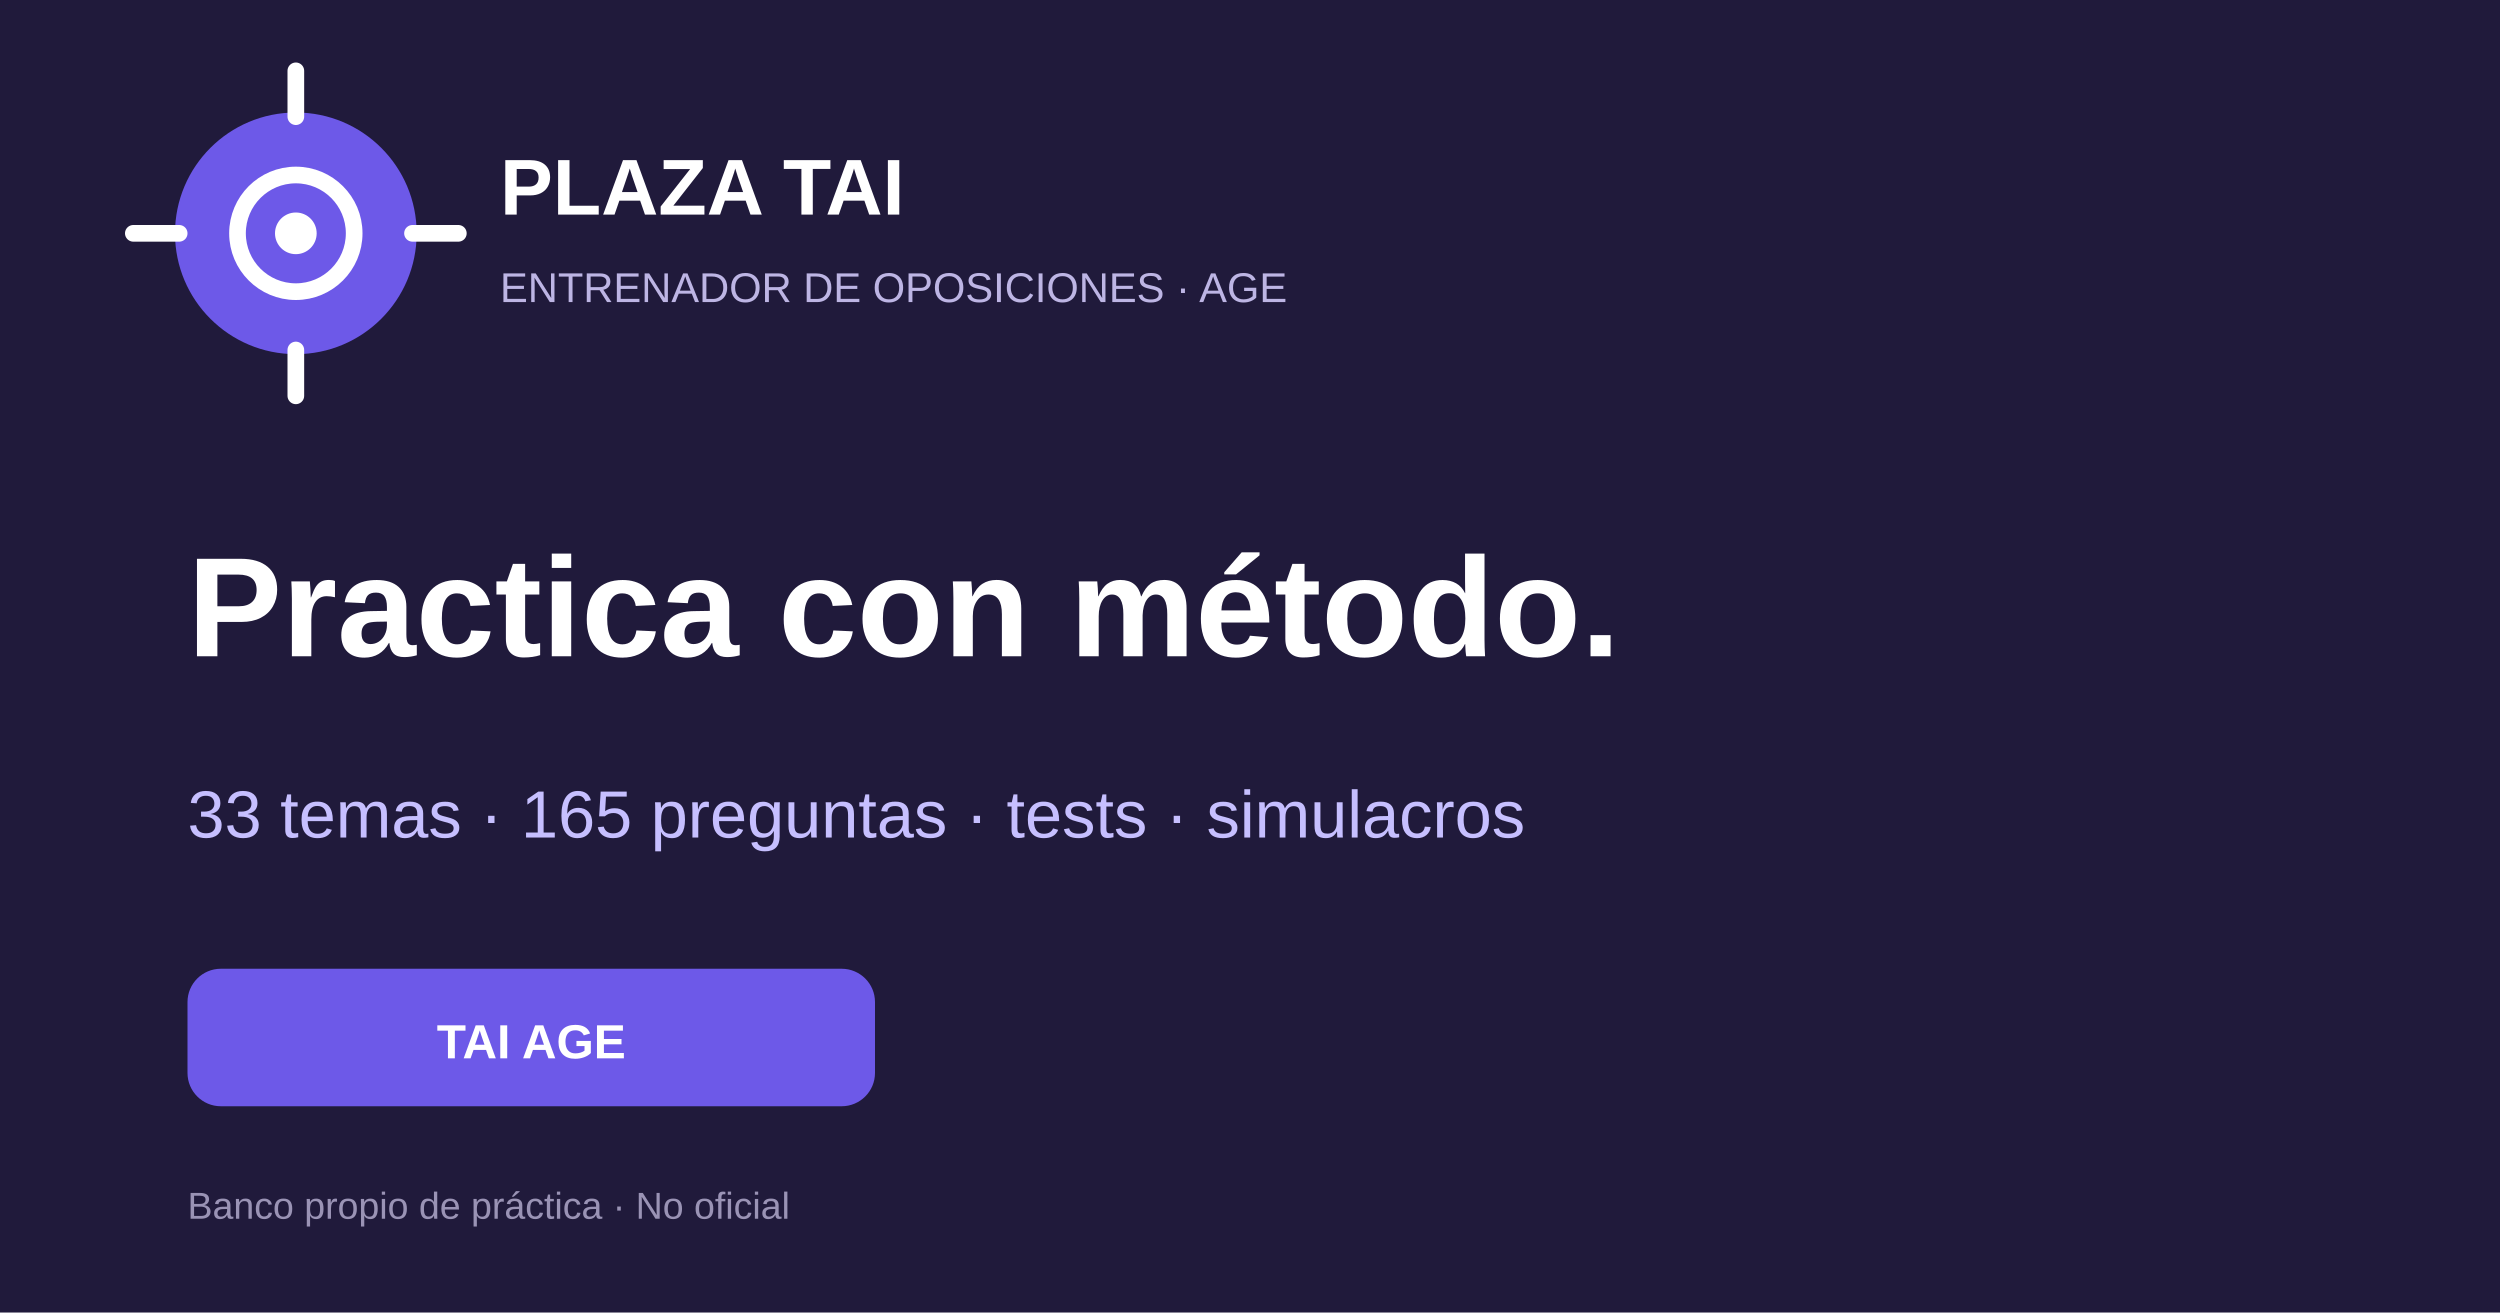
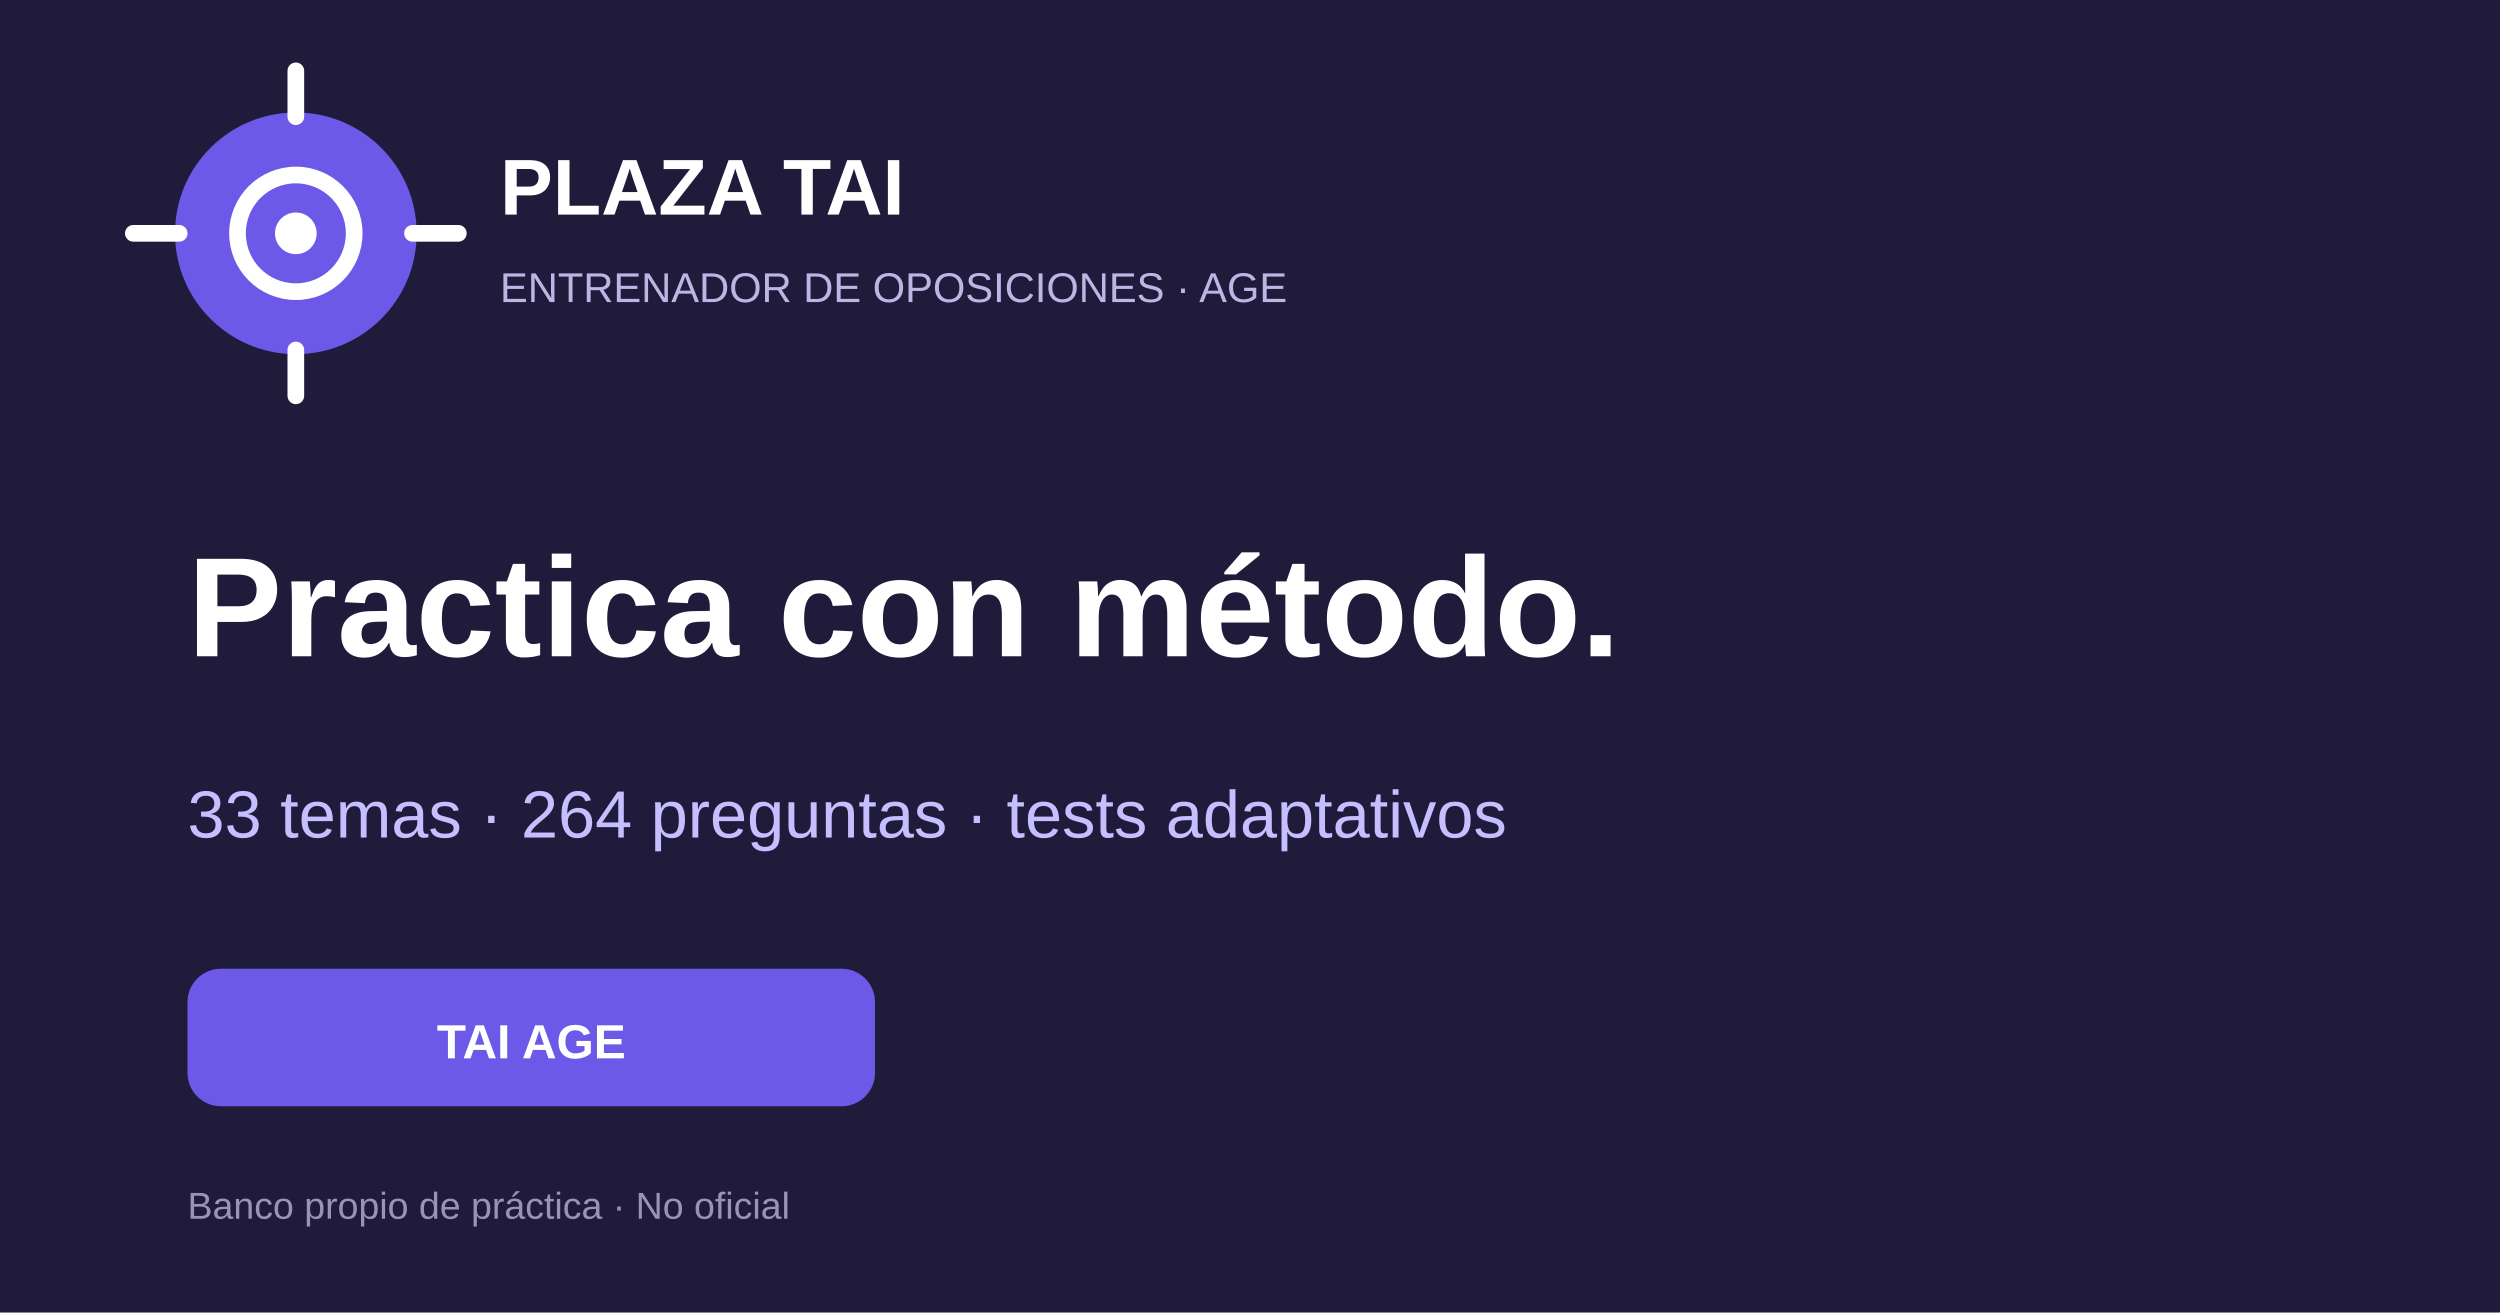
<svg xmlns="http://www.w3.org/2000/svg" width="1200" height="630" viewBox="0 0 1200 630" fill="none">
  <rect width="1200" height="630" fill="#201A3B" />
  <circle cx="142" cy="112" r="58" fill="#6D59E8" />
  <circle cx="142" cy="112" r="28" stroke="#fff" stroke-width="8" />
  <circle cx="142" cy="112" r="10" fill="#fff" />
  <path d="M142 34v22M142 168v22M64 112h22M198 112h22" stroke="#fff" stroke-width="8" stroke-linecap="round" />
  <text x="240" y="103" fill="#fff" font-family="Arial, sans-serif" font-size="38" font-weight="700">PLAZA TAI</text>
  <text x="240" y="145" fill="#BDB5E4" font-family="Arial, sans-serif" font-size="20">ENTRENADOR DE OPOSICIONES · AGE</text>
  <text x="90" y="315" fill="#fff" font-family="Arial, sans-serif" font-size="68" font-weight="700">Practica con método.</text>
-   <text x="90" y="402" fill="#C6BFFF" font-family="Arial, sans-serif" font-size="32">33 temas · 165 preguntas · tests · simulacros</text>
+   <text x="90" y="402" fill="#C6BFFF" font-family="Arial, sans-serif" font-size="32">33 temas · 264 preguntas · tests adaptativos</text>
  <rect x="90" y="465" width="330" height="66" rx="16" fill="#6D59E8" />
  <text x="255" y="508" fill="#fff" font-family="Arial, sans-serif" font-size="23" font-weight="700" text-anchor="middle">TAI AGE</text>
  <text x="90" y="585" fill="#9A93B5" font-family="Arial, sans-serif" font-size="18">Banco propio de práctica · No oficial</text>
</svg>
